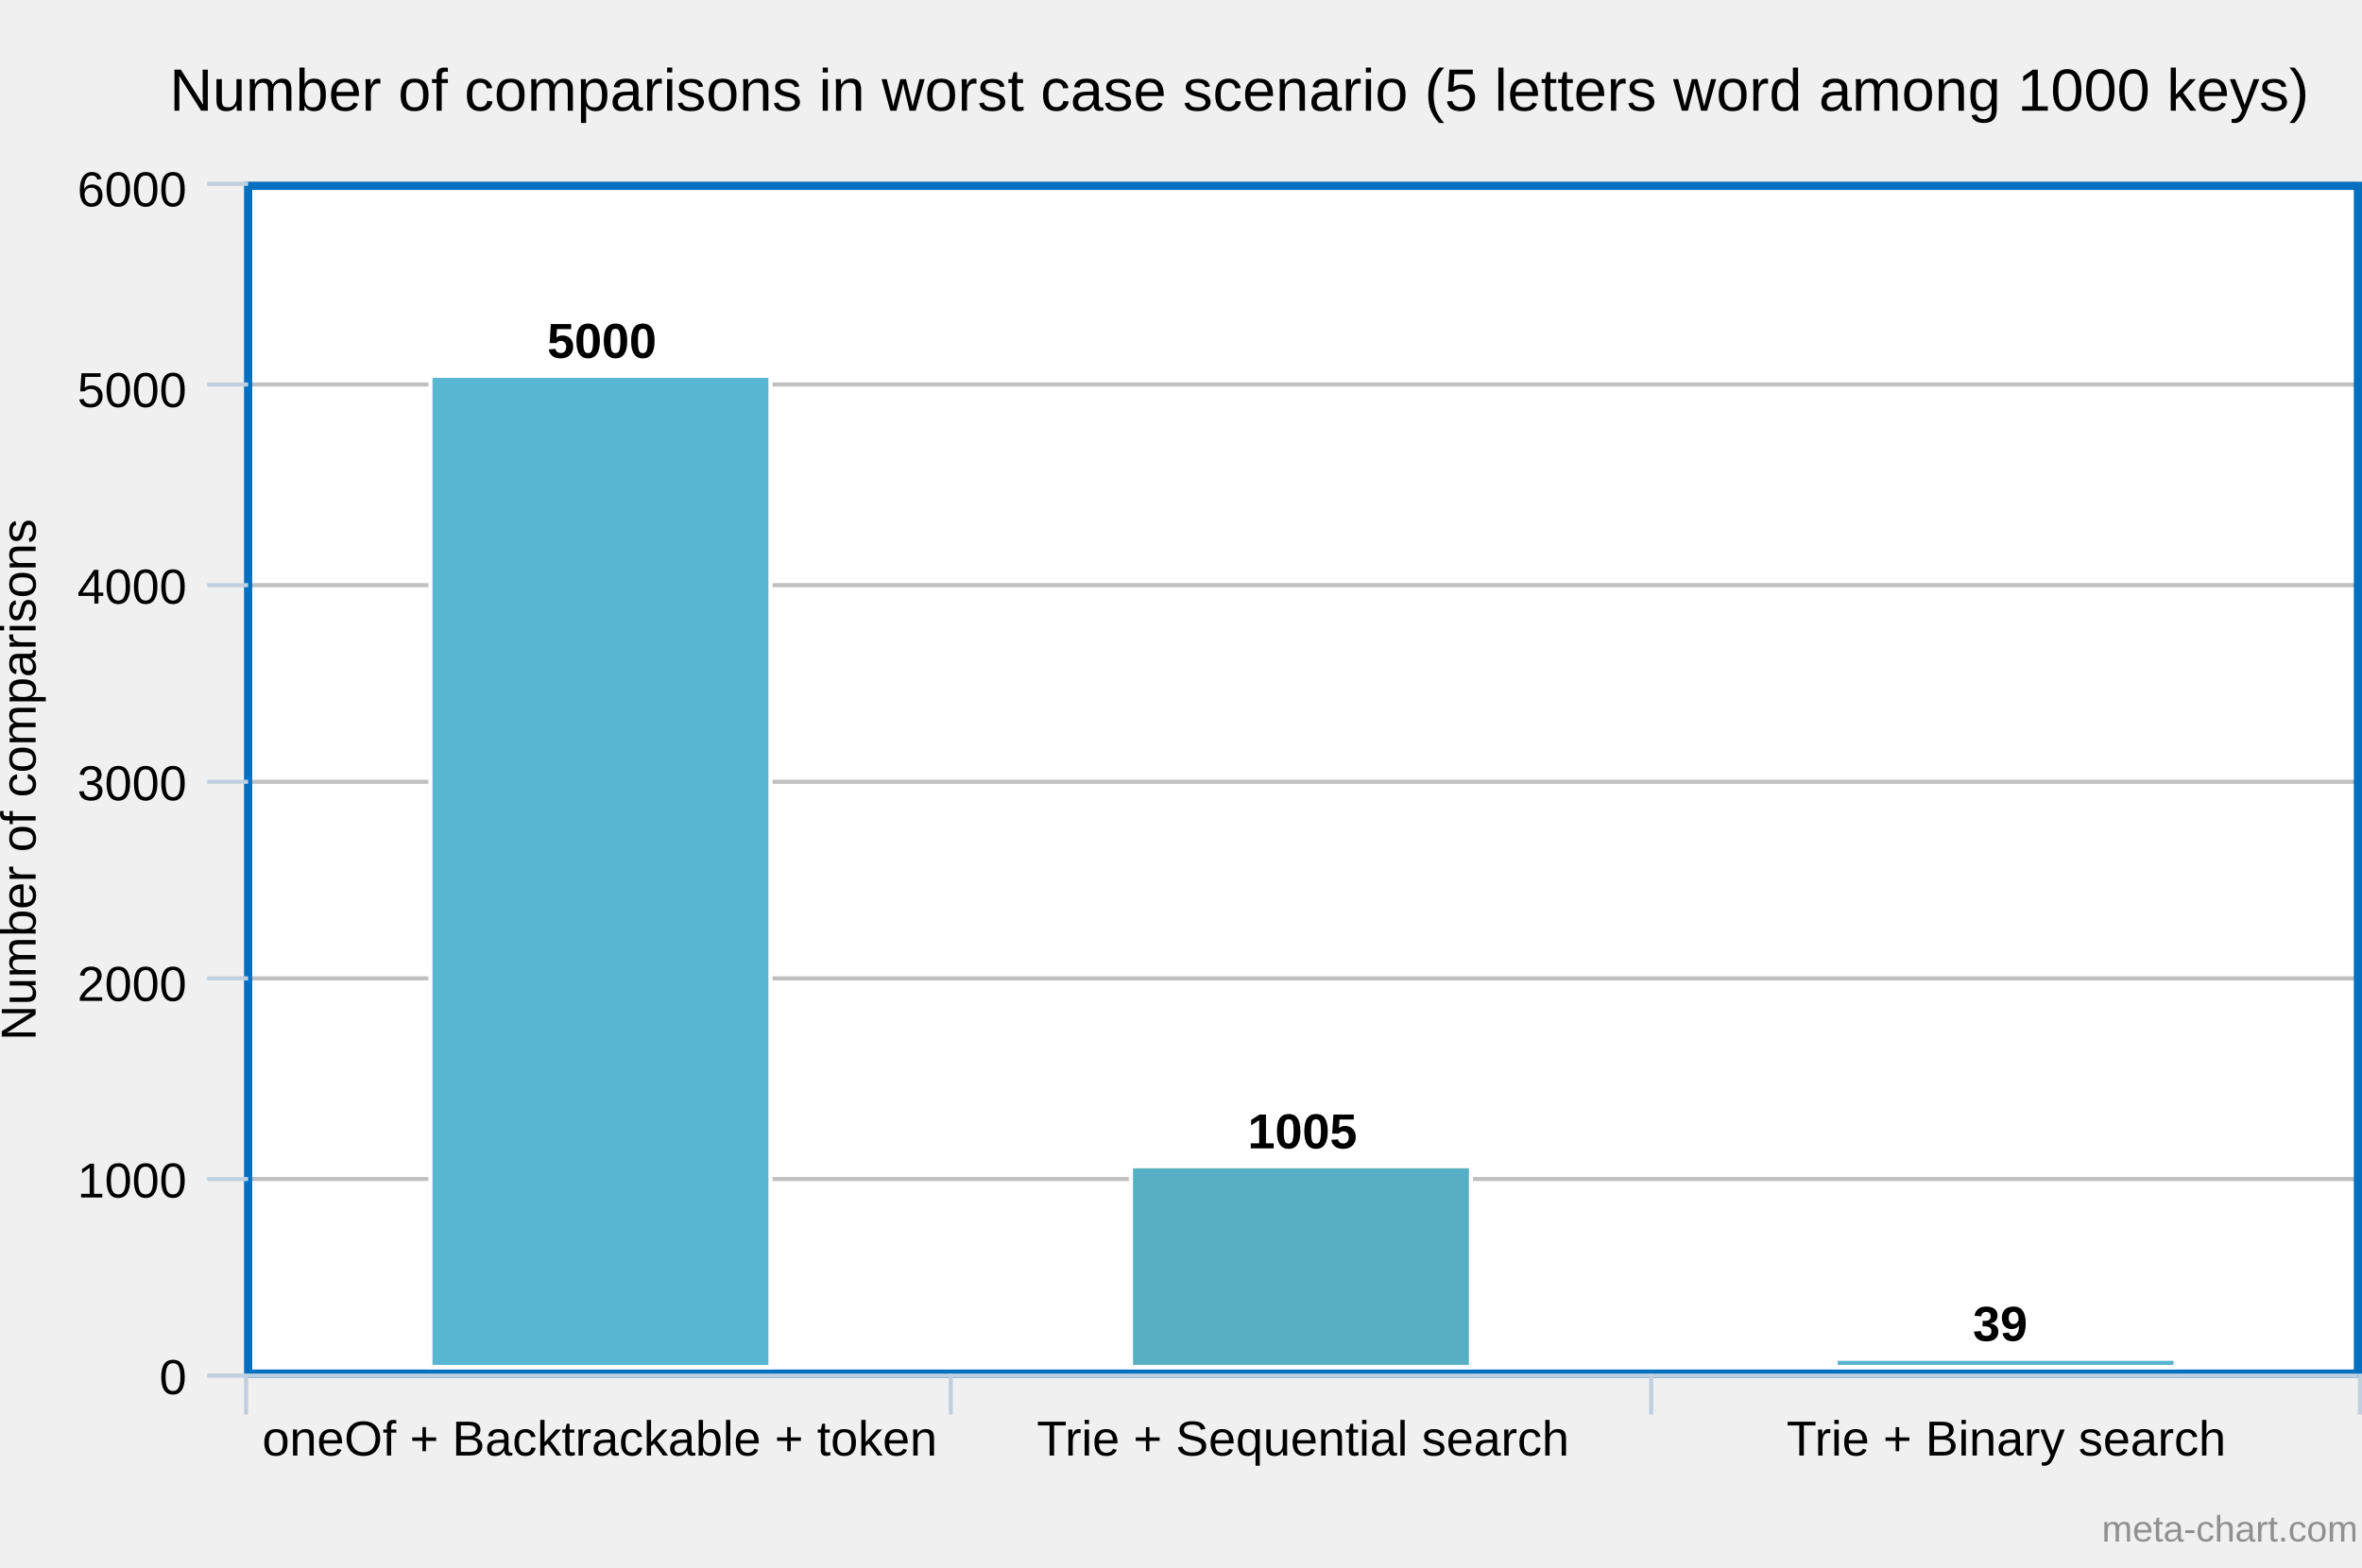
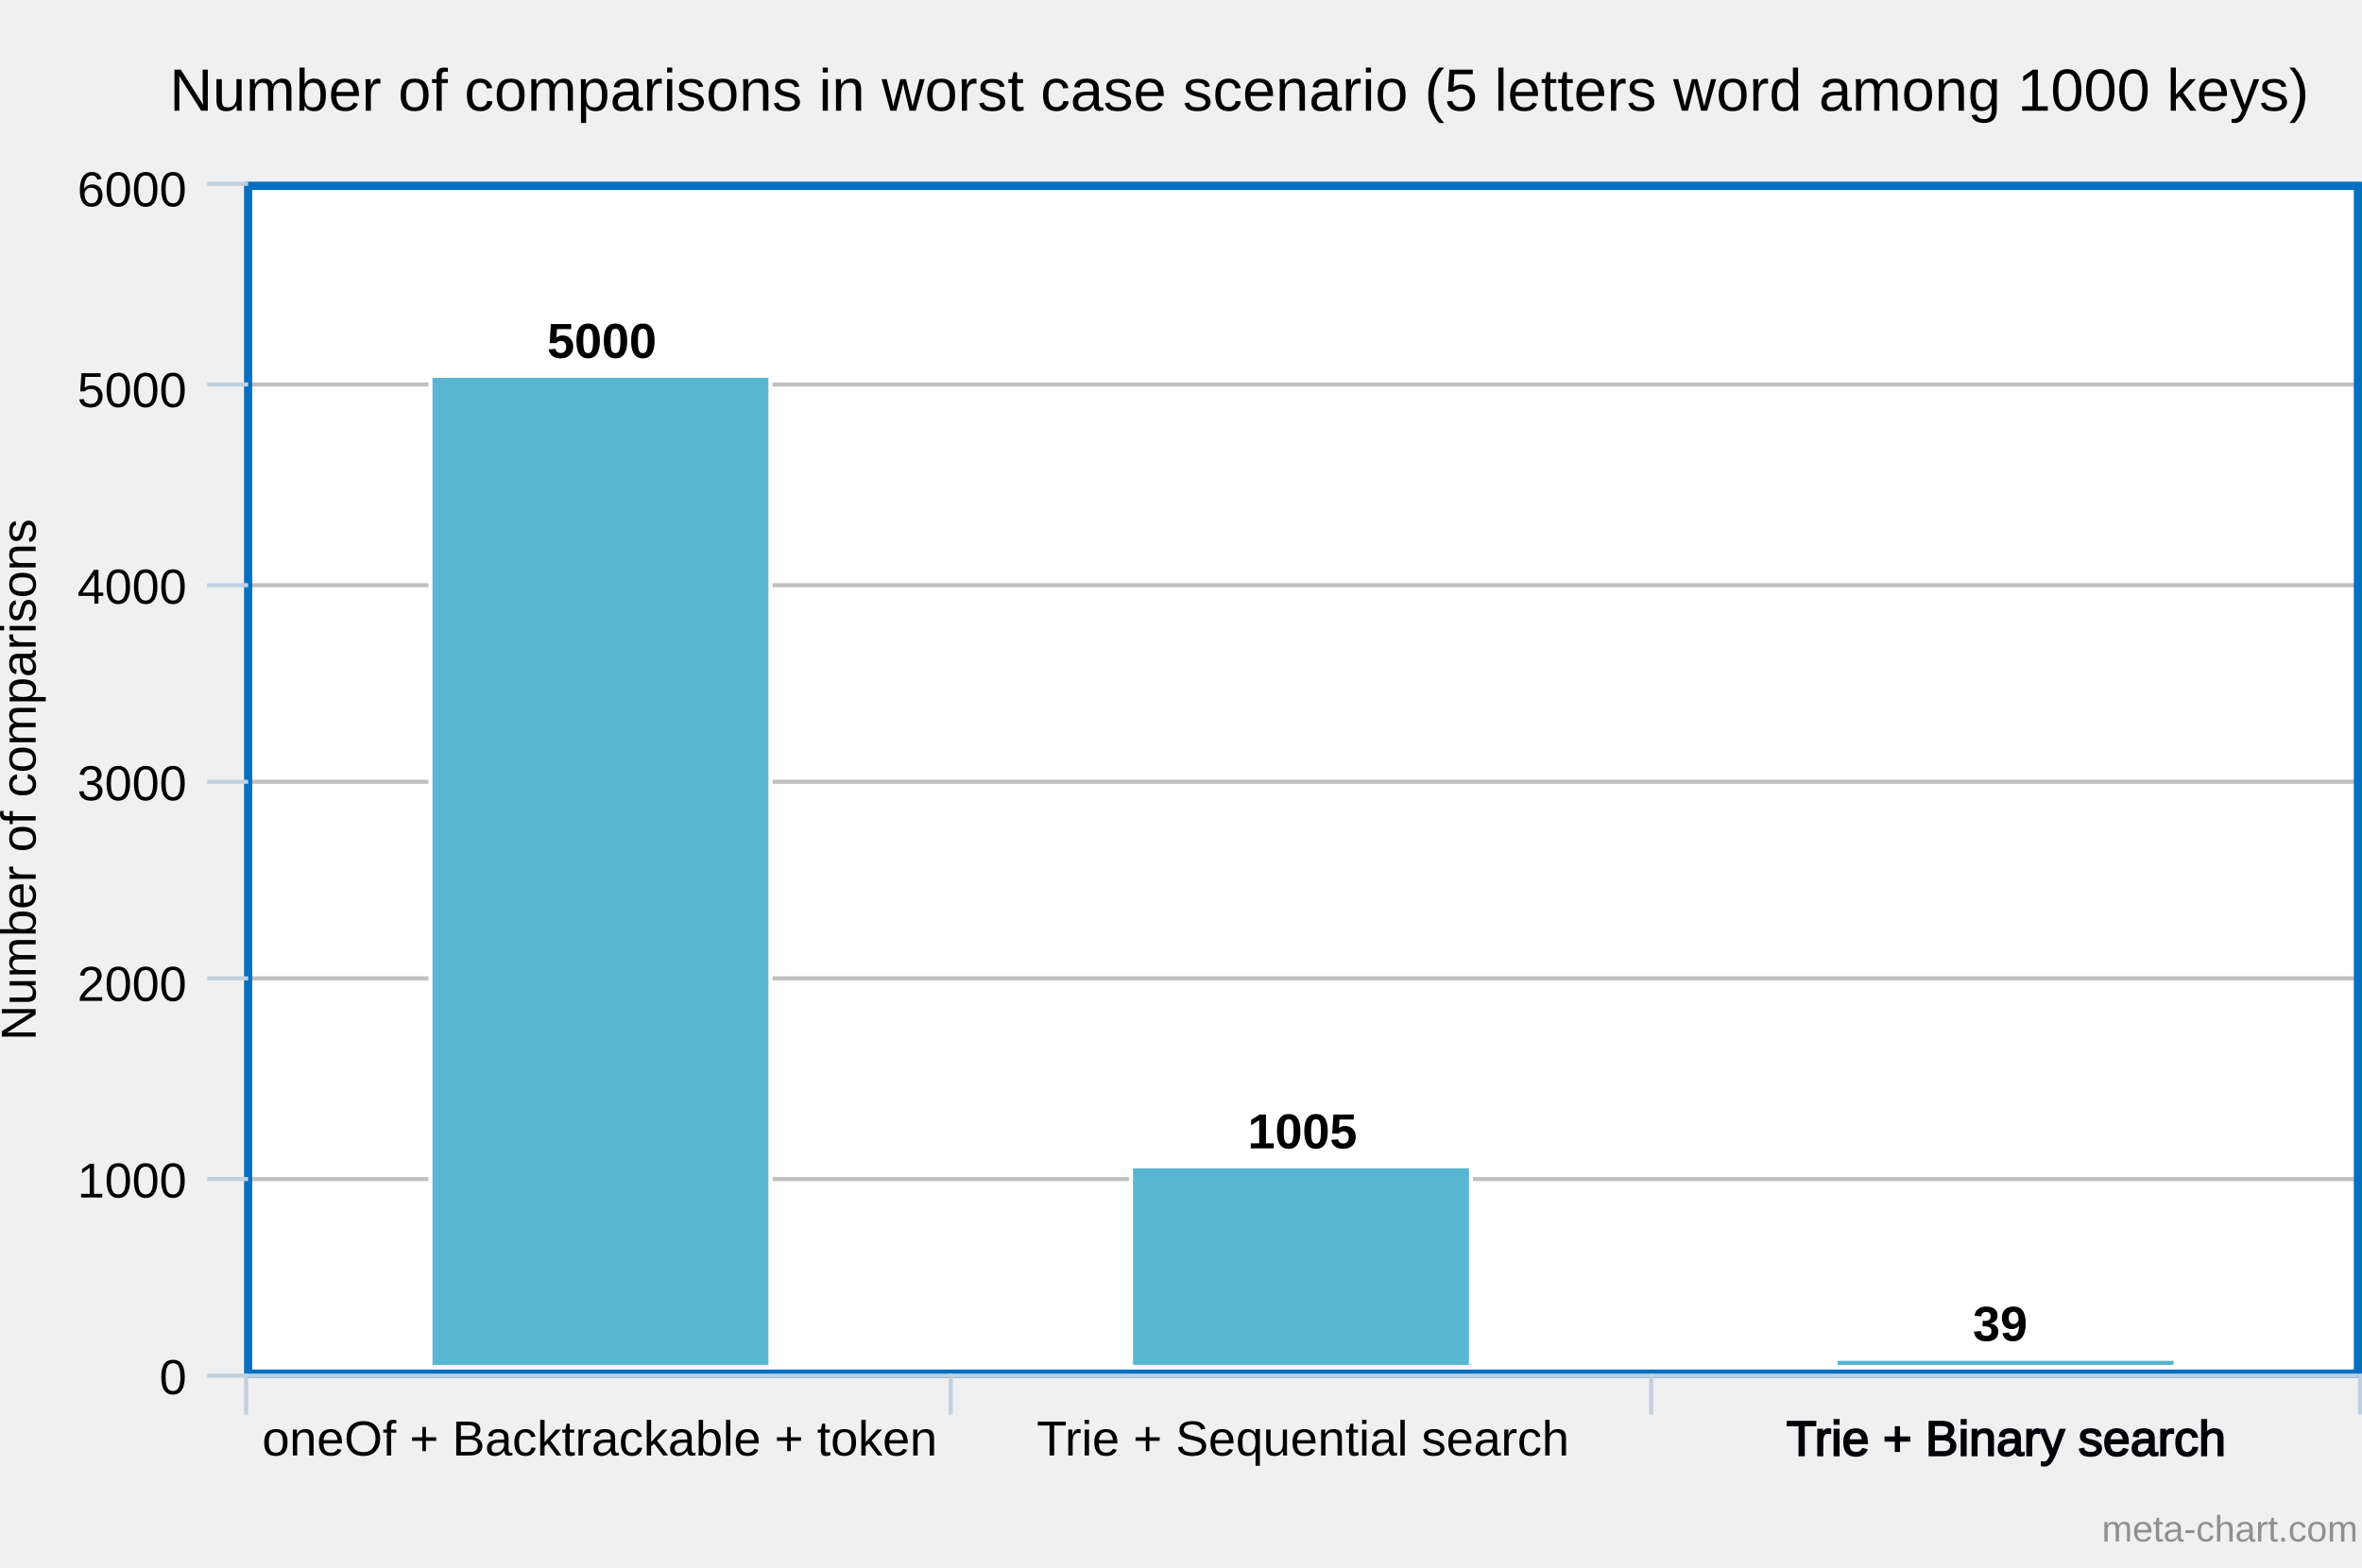
- <svg xmlns="http://www.w3.org/2000/svg" id="svg8" version="1.1" viewBox="0 0 143.893 95.541" height="95.541mm" width="143.893mm">
+ <svg xmlns="http://www.w3.org/2000/svg" width="143.893mm" height="95.541mm" viewBox="0 0 143.893 95.541" version="1.1" id="svg8">
  <defs id="defs2">
    <clipPath id="highcharts-35">
-       <rect x="1" y="1" width="513" height="288" id="rect1042" />
+       <rect id="rect1042" height="288" width="513" y="1" x="1" />
    </clipPath>
  </defs>
-   <g transform="translate(-42.95802,-56.10756)" id="layer1">
-     <rect style="font-size:medium;font-family:'lucida grande', 'lucida sans unicode', arial, helvetica, sans-serif;fill:#ffffff;stroke-width:0.25" id="rect1047" height="72.375" width="128.528" y="67.432" x="58.074" />
-     <path style="font-size:medium;font-family:'lucida grande', 'lucida sans unicode', arial, helvetica, sans-serif;fill:#ffffff;fill-opacity:0.5;stroke-width:0.25" id="path1049" d="M 58.074,139.931 H 186.602 V 127.952 H 58.074" />
-     <path style="font-size:medium;font-family:'lucida grande', 'lucida sans unicode', arial, helvetica, sans-serif;fill:#ffffff;fill-opacity:0.5;stroke-width:0.25" id="path1051" d="M 58.074,115.723 H 186.602 V 103.744 H 58.074" />
-     <path style="font-size:medium;font-family:'lucida grande', 'lucida sans unicode', arial, helvetica, sans-serif;fill:#ffffff;fill-opacity:0.5;stroke-width:0.25" id="path1053" d="M 58.074,91.765 H 186.602 V 79.536 H 58.074" />
-     <g transform="matrix(0.2645833,0,0,0.2645833,42.01538,46.97755)" id="g1055" class="highcharts-grid" style="font-size:medium;font-family:'lucida grande', 'lucida sans unicode', arial, helvetica, sans-serif" />
-     <g transform="matrix(0.249568,0,0,0.249568,39.35683,57.94836)" id="g1071" class="highcharts-grid" style="font-size:medium;font-family:'lucida grande', 'lucida sans unicode', arial, helvetica, sans-serif">
-       <path style="opacity:1;fill:none;stroke:#c0c0c0;stroke-width:1" id="path1057" d="M 75,328.5 H 590" />
-       <path style="opacity:1;fill:none;stroke:#c0c0c0;stroke-width:1" id="path1059" d="M 75,280.5 H 590" />
-       <path style="opacity:1;fill:none;stroke:#c0c0c0;stroke-width:1" id="path1061" d="M 75,231.5 H 590" />
-       <path style="opacity:1;fill:none;stroke:#c0c0c0;stroke-width:1" id="path1063" d="M 75,183.5 H 590" />
-       <path style="opacity:1;fill:none;stroke:#c0c0c0;stroke-width:1" id="path1065" d="M 75,135.5 H 590" />
-       <path style="opacity:1;fill:none;stroke:#c0c0c0;stroke-width:1" id="path1067" d="M 75,86.5 H 590" />
-       <path style="opacity:1;fill:none;stroke:#c0c0c0;stroke-width:1" id="path1069" d="M 75,37.5 H 590" />
+   <g id="layer1" transform="translate(-42.95802,-56.10756)">
+     <rect x="58.074" y="67.432" width="128.528" height="72.375" id="rect1047" style="font-size:medium;font-family:'lucida grande', 'lucida sans unicode', arial, helvetica, sans-serif;fill:#ffffff;stroke-width:0.25" />
+     <path d="M 58.074,139.931 H 186.602 V 127.952 H 58.074" id="path1049" style="font-size:medium;font-family:'lucida grande', 'lucida sans unicode', arial, helvetica, sans-serif;fill:#ffffff;fill-opacity:0.5;stroke-width:0.25" />
+     <path d="M 58.074,115.723 H 186.602 V 103.744 H 58.074" id="path1051" style="font-size:medium;font-family:'lucida grande', 'lucida sans unicode', arial, helvetica, sans-serif;fill:#ffffff;fill-opacity:0.5;stroke-width:0.25" />
+     <path d="M 58.074,91.765 H 186.602 V 79.536 H 58.074" id="path1053" style="font-size:medium;font-family:'lucida grande', 'lucida sans unicode', arial, helvetica, sans-serif;fill:#ffffff;fill-opacity:0.5;stroke-width:0.25" />
+     <g style="font-size:medium;font-family:'lucida grande', 'lucida sans unicode', arial, helvetica, sans-serif" class="highcharts-grid" id="g1055" transform="matrix(0.2645833,0,0,0.2645833,42.01538,46.97755)" />
+     <g style="font-size:medium;font-family:'lucida grande', 'lucida sans unicode', arial, helvetica, sans-serif" class="highcharts-grid" id="g1071" transform="matrix(0.249568,0,0,0.249568,39.35683,57.94836)">
+       <path d="M 75,328.5 H 590" id="path1057" style="opacity:1;fill:none;stroke:#c0c0c0;stroke-width:1" />
+       <path d="M 75,280.5 H 590" id="path1059" style="opacity:1;fill:none;stroke:#c0c0c0;stroke-width:1" />
+       <path d="M 75,231.5 H 590" id="path1061" style="opacity:1;fill:none;stroke:#c0c0c0;stroke-width:1" />
+       <path d="M 75,183.5 H 590" id="path1063" style="opacity:1;fill:none;stroke:#c0c0c0;stroke-width:1" />
+       <path d="M 75,135.5 H 590" id="path1065" style="opacity:1;fill:none;stroke:#c0c0c0;stroke-width:1" />
+       <path d="M 75,86.5 H 590" id="path1067" style="opacity:1;fill:none;stroke:#c0c0c0;stroke-width:1" />
+       <path d="M 75,37.5 H 590" id="path1069" style="opacity:1;fill:none;stroke:#c0c0c0;stroke-width:1" />
    </g>
-     <rect style="font-size:medium;font-family:'lucida grande', 'lucida sans unicode', arial, helvetica, sans-serif;fill:none;stroke:#026fc1;stroke-width:0.499" id="rect1073" height="72.375" width="128.528" y="67.432" x="58.074" />
-     <g transform="matrix(0.249568,0,0,0.249568,39.35683,57.94836)" id="g1085" class="highcharts-axis" style="font-size:medium;font-family:'lucida grande', 'lucida sans unicode', arial, helvetica, sans-serif">
-       <path style="opacity:1;fill:none;stroke:#c0d0e0;stroke-width:1" id="path1075" d="m 246.5,328 v 10" />
-       <path style="opacity:1;fill:none;stroke:#c0d0e0;stroke-width:1" id="path1077" d="m 417.5,328 v 10" />
-       <path style="opacity:1;fill:none;stroke:#c0d0e0;stroke-width:1" id="path1079" d="m 590.5,328 v 10" />
-       <path style="opacity:1;fill:none;stroke:#c0d0e0;stroke-width:1" id="path1081" d="m 74.5,328 v 10" />
-       <path style="fill:none;stroke:#c0d0e0;stroke-width:1" id="path1083" d="M 75,328.5 H 590" />
+     <rect x="58.074" y="67.432" width="128.528" height="72.375" id="rect1073" style="font-size:medium;font-family:'lucida grande', 'lucida sans unicode', arial, helvetica, sans-serif;fill:none;stroke:#026fc1;stroke-width:0.499" />
+     <g style="font-size:medium;font-family:'lucida grande', 'lucida sans unicode', arial, helvetica, sans-serif" class="highcharts-axis" id="g1085" transform="matrix(0.249568,0,0,0.249568,39.35683,57.94836)">
+       <path d="m 246.5,328 v 10" id="path1075" style="opacity:1;fill:none;stroke:#c0d0e0;stroke-width:1" />
+       <path d="m 417.5,328 v 10" id="path1077" style="opacity:1;fill:none;stroke:#c0d0e0;stroke-width:1" />
+       <path d="m 590.5,328 v 10" id="path1079" style="opacity:1;fill:none;stroke:#c0d0e0;stroke-width:1" />
+       <path d="m 74.5,328 v 10" id="path1081" style="opacity:1;fill:none;stroke:#c0d0e0;stroke-width:1" />
+       <path d="M 75,328.5 H 590" id="path1083" style="fill:none;stroke:#c0d0e0;stroke-width:1" />
    </g>
-     <g transform="matrix(0.249568,0,0,0.249568,39.35683,57.94836)" id="g1105" class="highcharts-axis" style="font-size:medium;font-family:'lucida grande', 'lucida sans unicode', arial, helvetica, sans-serif">
-       <path style="opacity:1;fill:none;stroke:#c0d0e0;stroke-width:1" id="path1087" d="M 75,328.5 H 65" />
-       <path style="opacity:1;fill:none;stroke:#c0d0e0;stroke-width:1" id="path1089" d="M 75,280.5 H 65" />
-       <path style="opacity:1;fill:none;stroke:#c0d0e0;stroke-width:1" id="path1091" d="M 75,231.5 H 65" />
-       <path style="opacity:1;fill:none;stroke:#c0d0e0;stroke-width:1" id="path1093" d="M 75,183.5 H 65" />
-       <path style="opacity:1;fill:none;stroke:#c0d0e0;stroke-width:1" id="path1095" d="M 75,135.5 H 65" />
-       <path style="opacity:1;fill:none;stroke:#c0d0e0;stroke-width:1" id="path1097" d="M 75,86.5 H 65" />
-       <path style="opacity:1;fill:none;stroke:#c0d0e0;stroke-width:1" id="path1099" d="M 75,37.5 H 65" />
-       <text id="text1103" y="183" style="color:#000000;font-weight:normal;font-size:12px;font-family:arial, sans-serif;text-transform:none;text-anchor:middle;fill:#000000" class=" highcharts-yaxis-title" transform="rotate(-90,23.125,183)" x="23.125">
+     <g style="font-size:medium;font-family:'lucida grande', 'lucida sans unicode', arial, helvetica, sans-serif" class="highcharts-axis" id="g1105" transform="matrix(0.249568,0,0,0.249568,39.35683,57.94836)">
+       <path d="M 75,328.5 H 65" id="path1087" style="opacity:1;fill:none;stroke:#c0d0e0;stroke-width:1" />
+       <path d="M 75,280.5 H 65" id="path1089" style="opacity:1;fill:none;stroke:#c0d0e0;stroke-width:1" />
+       <path d="M 75,231.5 H 65" id="path1091" style="opacity:1;fill:none;stroke:#c0d0e0;stroke-width:1" />
+       <path d="M 75,183.5 H 65" id="path1093" style="opacity:1;fill:none;stroke:#c0d0e0;stroke-width:1" />
+       <path d="M 75,135.5 H 65" id="path1095" style="opacity:1;fill:none;stroke:#c0d0e0;stroke-width:1" />
+       <path d="M 75,86.5 H 65" id="path1097" style="opacity:1;fill:none;stroke:#c0d0e0;stroke-width:1" />
+       <path d="M 75,37.5 H 65" id="path1099" style="opacity:1;fill:none;stroke:#c0d0e0;stroke-width:1" />
+       <text x="23.125" transform="rotate(-90,23.125,183)" class=" highcharts-yaxis-title" style="color:#000000;font-weight:normal;font-size:12px;font-family:arial, sans-serif;text-transform:none;text-anchor:middle;fill:#000000" y="183" id="text1103">
        <tspan id="tspan1101">Number of comparisons</tspan>
      </text>
    </g>
-     <rect style="font-size:medium;font-family:'lucida grande', 'lucida sans unicode', arial, helvetica, sans-serif;fill:#58b6d2;stroke:#ffffff;stroke-width:0.25" id="rect1107" ry="0" rx="0" height="60.395" width="20.714" y="79.007" x="69.18" />
-     <rect style="font-size:medium;font-family:'lucida grande', 'lucida sans unicode', arial, helvetica, sans-serif;fill:#56afc3;stroke:#ffffff;stroke-width:0.25" id="rect1109" ry="0" rx="0" height="12.229" width="20.714" y="127.173" x="111.856" />
-     <rect style="font-size:medium;font-family:'lucida grande', 'lucida sans unicode', arial, helvetica, sans-serif;fill:#5ab3ce;stroke:#ffffff;stroke-width:0.25" id="rect1111" ry="0" rx="0" height="0.499" width="20.714" y="138.903" x="154.782" />
-     <g class="highcharts-markers highcharts-series-0" transform="matrix(0.249568,0,0,0.249568,58.07443,69.01944)" clip-path="none" id="g1115" style="font-size:medium;font-family:'lucida grande', 'lucida sans unicode', arial, helvetica, sans-serif" />
-     <g class="highcharts-series highcharts-series-1" transform="matrix(0.249568,0,0,0.249568,58.07443,69.01944)" clip-path="url(#highcharts-35)" id="g1117" style="font-size:medium;font-family:'lucida grande', 'lucida sans unicode', arial, helvetica, sans-serif" />
-     <g class="highcharts-markers highcharts-series-1" transform="matrix(0.249568,0,0,0.249568,58.07443,69.01944)" clip-path="none" id="g1119" style="font-size:medium;font-family:'lucida grande', 'lucida sans unicode', arial, helvetica, sans-serif" />
-     <text id="text1125" y="62.854" style="color:#000000;font-size:3.63px;font-family:arial, sans-serif;text-transform:none;text-anchor:middle;fill:#000000;stroke-width:0.302" class="highcharts-title" x="118.455">
-       <tspan style="stroke-width:0.302" id="tspan1123">Number of comparisons in worst case scenario (5 letters word among 1000 keys)</tspan>
+     <rect x="69.18" y="79.007" width="20.714" height="60.395" rx="0" ry="0" id="rect1107" style="font-size:medium;font-family:'lucida grande', 'lucida sans unicode', arial, helvetica, sans-serif;fill:#58b6d2;stroke:#ffffff;stroke-width:0.25" />
+     <rect x="111.856" y="127.173" width="20.714" height="12.229" rx="0" ry="0" id="rect1109" style="font-size:medium;font-family:'lucida grande', 'lucida sans unicode', arial, helvetica, sans-serif;fill:#58b6d2;stroke:#ffffff;stroke-width:0.25;fill-opacity:1" />
+     <rect x="154.782" y="138.903" width="20.714" height="0.499" rx="0" ry="0" id="rect1111" style="font-size:medium;font-family:'lucida grande', 'lucida sans unicode', arial, helvetica, sans-serif;fill:#5ab3ce;stroke:#ffffff;stroke-width:0.25" />
+     <g style="font-size:medium;font-family:'lucida grande', 'lucida sans unicode', arial, helvetica, sans-serif" id="g1115" clip-path="none" transform="matrix(0.249568,0,0,0.249568,58.07443,69.01944)" class="highcharts-markers highcharts-series-0" />
+     <g style="font-size:medium;font-family:'lucida grande', 'lucida sans unicode', arial, helvetica, sans-serif" id="g1117" clip-path="url(#highcharts-35)" transform="matrix(0.249568,0,0,0.249568,58.07443,69.01944)" class="highcharts-series highcharts-series-1" />
+     <g style="font-size:medium;font-family:'lucida grande', 'lucida sans unicode', arial, helvetica, sans-serif" id="g1119" clip-path="none" transform="matrix(0.249568,0,0,0.249568,58.07443,69.01944)" class="highcharts-markers highcharts-series-1" />
+     <text x="118.455" class="highcharts-title" style="color:#000000;font-size:3.63px;font-family:arial, sans-serif;text-transform:none;text-anchor:middle;fill:#000000;stroke-width:0.302" y="62.854" id="text1125">
+       <tspan id="tspan1123" style="stroke-width:0.302">Number of comparisons in worst case scenario (5 letters word among 1000 keys)</tspan>
    </text>
-     <g style="font-size:medium;font-family:'lucida grande', 'lucida sans unicode', arial, helvetica, sans-serif;opacity:1" id="g1145" transform="matrix(0.249568,0,0,0.249568,58.07443,67.43194)" class="highcharts-data-labels highcharts-series-0">
-       <g id="g1131" transform="translate(68,25)">
-         <text id="text1129" y="17" style="color:#000000;font-weight:bold;font-size:12px;font-family:arial, sans-serif;fill:#000000" x="5">
+     <g class="highcharts-data-labels highcharts-series-0" transform="matrix(0.249568,0,0,0.249568,58.07443,67.43194)" id="g1145" style="font-size:medium;font-family:'lucida grande', 'lucida sans unicode', arial, helvetica, sans-serif;opacity:1">
+       <g transform="translate(68,25)" id="g1131">
+         <text x="5" style="color:#000000;font-weight:bold;font-size:12px;font-family:arial, sans-serif;fill:#000000" y="17" id="text1129">
          <tspan id="tspan1127">5000</tspan>
        </text>
      </g>
-       <g id="g1137" transform="translate(239,218)">
-         <text id="text1135" y="17" style="color:#000000;font-weight:bold;font-size:12px;font-family:arial, sans-serif;fill:#000000" x="5">
+       <g transform="translate(239,218)" id="g1137">
+         <text x="5" style="color:#000000;font-weight:bold;font-size:12px;font-family:arial, sans-serif;fill:#000000" y="17" id="text1135">
          <tspan id="tspan1133">1005</tspan>
        </text>
      </g>
-       <g id="g1143" transform="translate(416,265)">
-         <text id="text1141" y="17" style="color:#000000;font-weight:bold;font-size:12px;font-family:arial, sans-serif;fill:#000000" x="5">
+       <g transform="translate(416,265)" id="g1143">
+         <text x="5" style="color:#000000;font-weight:bold;font-size:12px;font-family:arial, sans-serif;fill:#000000" y="17" id="text1141">
          <tspan id="tspan1139">39</tspan>
        </text>
      </g>
    </g>
-     <g style="font-size:medium;font-family:'lucida grande', 'lucida sans unicode', arial, helvetica, sans-serif;opacity:1" id="g1147" transform="matrix(0.2645833,0,0,0.2645833,61.85913,57.03171)" class="highcharts-data-labels highcharts-series-1" />
-     <g transform="matrix(0.249568,0,0,0.249568,39.35683,57.94836)" id="g1175" class="highcharts-axis-labels highcharts-xaxis-labels" style="font-size:medium;font-family:'lucida grande', 'lucida sans unicode', arial, helvetica, sans-serif">
-       <text id="text1165" y="348" style="color:#000000;font-weight:normal;font-size:12px;font-family:arial, sans-serif;text-transform:none;text-anchor:middle;opacity:1;fill:#000000" x="160.833">
-         <tspan id="tspan1163">oneOf + Backtrackable + token</tspan>
-       </text>
-       <text id="text1169" y="348" style="color:#000000;font-weight:normal;font-size:12px;font-family:arial, sans-serif;text-transform:none;text-anchor:middle;opacity:1;fill:#000000" x="332.5">
-         <tspan id="tspan1167">Trie + Sequential search</tspan>
-       </text>
-       <text id="text1173" y="348" style="color:#000000;font-weight:normal;font-size:12px;font-family:arial, sans-serif;text-transform:none;text-anchor:middle;opacity:1;fill:#000000" x="504.167">
-         <tspan id="tspan1171">Trie + Binary search</tspan>
-       </text>
-     </g>
-     <g transform="matrix(0.249568,0,0,0.249568,39.35683,57.94836)" id="g1205" class="highcharts-axis-labels highcharts-yaxis-labels" style="font-size:medium;font-family:'lucida grande', 'lucida sans unicode', arial, helvetica, sans-serif">
-       <text id="text1179" y="333" style="color:#000000;font-weight:normal;font-size:12px;font-family:arial, sans-serif;text-transform:none;text-anchor:end;opacity:1;fill:#000000" x="60">
+     <g class="highcharts-data-labels highcharts-series-1" transform="matrix(0.2645833,0,0,0.2645833,61.85913,57.03171)" id="g1147" style="font-size:medium;font-family:'lucida grande', 'lucida sans unicode', arial, helvetica, sans-serif;opacity:1" />
+     <text id="text1165" y="144.798" style="color:#000000;font-weight:normal;font-size:2.995px;font-family:arial, sans-serif;text-transform:none;text-anchor:middle;opacity:1;fill:#000000;stroke-width:0.25" x="79.496">
+       <tspan id="tspan1163" style="stroke-width:0.25">oneOf + Backtrackable + token</tspan>
+     </text>
+     <text id="text1169" y="144.798" style="color:#000000;font-weight:normal;font-size:2.995px;font-family:arial, sans-serif;text-transform:none;text-anchor:middle;opacity:1;fill:#000000;stroke-width:0.25" x="122.338">
+       <tspan id="tspan1167" style="stroke-width:0.25">Trie + Sequential search</tspan>
+     </text>
+     <text id="text1173" y="144.798" style="color:#000000;font-weight:normal;font-size:2.995px;font-family:arial, sans-serif;text-transform:none;text-anchor:middle;opacity:1;fill:#000000;stroke-width:0.1;stroke:#00020c;stroke-opacity:1;stroke-miterlimit:4;stroke-dasharray:none" x="165.181">
+       <tspan id="tspan1171" style="stroke-width:0.1;stroke:#00020c;stroke-opacity:1;stroke-miterlimit:4;stroke-dasharray:none">Trie + Binary search</tspan>
+     </text>
+     <g style="font-size:medium;font-family:'lucida grande', 'lucida sans unicode', arial, helvetica, sans-serif" class="highcharts-axis-labels highcharts-yaxis-labels" id="g1205" transform="matrix(0.249568,0,0,0.249568,39.35683,57.94836)">
+       <text x="60" style="color:#000000;font-weight:normal;font-size:12px;font-family:arial, sans-serif;text-transform:none;text-anchor:end;opacity:1;fill:#000000" y="333" id="text1179">
        <tspan id="tspan1177">0</tspan>
      </text>
-       <text id="text1183" y="285" style="color:#000000;font-weight:normal;font-size:12px;font-family:arial, sans-serif;text-transform:none;text-anchor:end;opacity:1;fill:#000000" x="60">
+       <text x="60" style="color:#000000;font-weight:normal;font-size:12px;font-family:arial, sans-serif;text-transform:none;text-anchor:end;opacity:1;fill:#000000" y="285" id="text1183">
        <tspan id="tspan1181">1000</tspan>
      </text>
-       <text id="text1187" y="237" style="color:#000000;font-weight:normal;font-size:12px;font-family:arial, sans-serif;text-transform:none;text-anchor:end;opacity:1;fill:#000000" x="60">
+       <text x="60" style="color:#000000;font-weight:normal;font-size:12px;font-family:arial, sans-serif;text-transform:none;text-anchor:end;opacity:1;fill:#000000" y="237" id="text1187">
        <tspan id="tspan1185">2000</tspan>
      </text>
-       <text id="text1191" y="188" style="color:#000000;font-weight:normal;font-size:12px;font-family:arial, sans-serif;text-transform:none;text-anchor:end;opacity:1;fill:#000000" x="60">
+       <text x="60" style="color:#000000;font-weight:normal;font-size:12px;font-family:arial, sans-serif;text-transform:none;text-anchor:end;opacity:1;fill:#000000" y="188" id="text1191">
        <tspan id="tspan1189">3000</tspan>
      </text>
-       <text id="text1195" y="140" style="color:#000000;font-weight:normal;font-size:12px;font-family:arial, sans-serif;text-transform:none;text-anchor:end;opacity:1;fill:#000000" x="60">
+       <text x="60" style="color:#000000;font-weight:normal;font-size:12px;font-family:arial, sans-serif;text-transform:none;text-anchor:end;opacity:1;fill:#000000" y="140" id="text1195">
        <tspan id="tspan1193">4000</tspan>
      </text>
-       <text id="text1199" y="92" style="color:#000000;font-weight:normal;font-size:12px;font-family:arial, sans-serif;text-transform:none;text-anchor:end;opacity:1;fill:#000000" x="60">
+       <text x="60" style="color:#000000;font-weight:normal;font-size:12px;font-family:arial, sans-serif;text-transform:none;text-anchor:end;opacity:1;fill:#000000" y="92" id="text1199">
        <tspan id="tspan1197">5000</tspan>
      </text>
-       <text id="text1203" y="43" style="color:#000000;font-weight:normal;font-size:12px;font-family:arial, sans-serif;text-transform:none;text-anchor:end;opacity:1;fill:#000000" x="60">
+       <text x="60" style="color:#000000;font-weight:normal;font-size:12px;font-family:arial, sans-serif;text-transform:none;text-anchor:end;opacity:1;fill:#000000" y="43" id="text1203">
        <tspan id="tspan1201">6000</tspan>
      </text>
    </g>
-     <g transform="matrix(0.2645833,0,0,0.2645833,42.01538,46.97755)" id="g1217" style="font-size:medium;font-family:'lucida grande', 'lucida sans unicode', arial, helvetica, sans-serif;white-space:nowrap;display:none" display="none" class="highcharts-tooltip">
-       <path style="fill:none;stroke:#000000;stroke-width:5;stroke-opacity:0.05" id="path1207" transform="translate(1,1)" d="m 3.5,0.5 h 10 c 3,0 3,0 3,3 v 10 c 0,3 0,3 -3,3 h -10 c -3,0 -3,0 -3,-3 v -10 c 0,-3 0,-3 3,-3" />
-       <path style="fill:none;stroke:#000000;stroke-width:3;stroke-opacity:0.1" id="path1209" transform="translate(1,1)" d="m 3.5,0.5 h 10 c 3,0 3,0 3,3 v 10 c 0,3 0,3 -3,3 h -10 c -3,0 -3,0 -3,-3 v -10 c 0,-3 0,-3 3,-3" />
-       <path style="fill:none;stroke:#000000;stroke-width:1;stroke-opacity:0.15" id="path1211" transform="translate(1,1)" d="m 3.5,0.5 h 10 c 3,0 3,0 3,3 v 10 c 0,3 0,3 -3,3 h -10 c -3,0 -3,0 -3,-3 v -10 c 0,-3 0,-3 3,-3" />
-       <path style="fill:#ffffff;fill-opacity:0.85" id="path1213" d="m 3.5,0.5 h 10 c 3,0 3,0 3,3 v 10 c 0,3 0,3 -3,3 h -10 c -3,0 -3,0 -3,-3 v -10 c 0,-3 0,-3 3,-3" />
-       <text id="text1215" y="20" style="color:#000000;font-size:12px;fill:#000000" x="8" />
+     <g class="highcharts-tooltip" display="none" style="font-size:medium;font-family:'lucida grande', 'lucida sans unicode', arial, helvetica, sans-serif;white-space:nowrap;display:none" id="g1217" transform="matrix(0.2645833,0,0,0.2645833,42.01538,46.97755)">
+       <path d="m 3.5,0.5 h 10 c 3,0 3,0 3,3 v 10 c 0,3 0,3 -3,3 h -10 c -3,0 -3,0 -3,-3 v -10 c 0,-3 0,-3 3,-3" transform="translate(1,1)" id="path1207" style="fill:none;stroke:#000000;stroke-width:5;stroke-opacity:0.05" />
+       <path d="m 3.5,0.5 h 10 c 3,0 3,0 3,3 v 10 c 0,3 0,3 -3,3 h -10 c -3,0 -3,0 -3,-3 v -10 c 0,-3 0,-3 3,-3" transform="translate(1,1)" id="path1209" style="fill:none;stroke:#000000;stroke-width:3;stroke-opacity:0.1" />
+       <path d="m 3.5,0.5 h 10 c 3,0 3,0 3,3 v 10 c 0,3 0,3 -3,3 h -10 c -3,0 -3,0 -3,-3 v -10 c 0,-3 0,-3 3,-3" transform="translate(1,1)" id="path1211" style="fill:none;stroke:#000000;stroke-width:1;stroke-opacity:0.15" />
+       <path d="m 3.5,0.5 h 10 c 3,0 3,0 3,3 v 10 c 0,3 0,3 -3,3 h -10 c -3,0 -3,0 -3,-3 v -10 c 0,-3 0,-3 3,-3" id="path1213" style="fill:#ffffff;fill-opacity:0.85" />
+       <text x="8" style="color:#000000;font-size:12px;fill:#000000" y="20" id="text1215" />
    </g>
-     <text id="text1219" y="150.039" style="color:#909090;font-size:2.246px;font-family:'lucida grande', 'lucida sans unicode', arial, helvetica, sans-serif;text-anchor:end;fill:#909090;stroke-width:0.25" x="186.602">meta-chart.com</text>
+     <text x="186.602" style="color:#909090;font-size:2.246px;font-family:'lucida grande', 'lucida sans unicode', arial, helvetica, sans-serif;text-anchor:end;fill:#909090;stroke-width:0.25" y="150.039" id="text1219">meta-chart.com</text>
  </g>
</svg>
